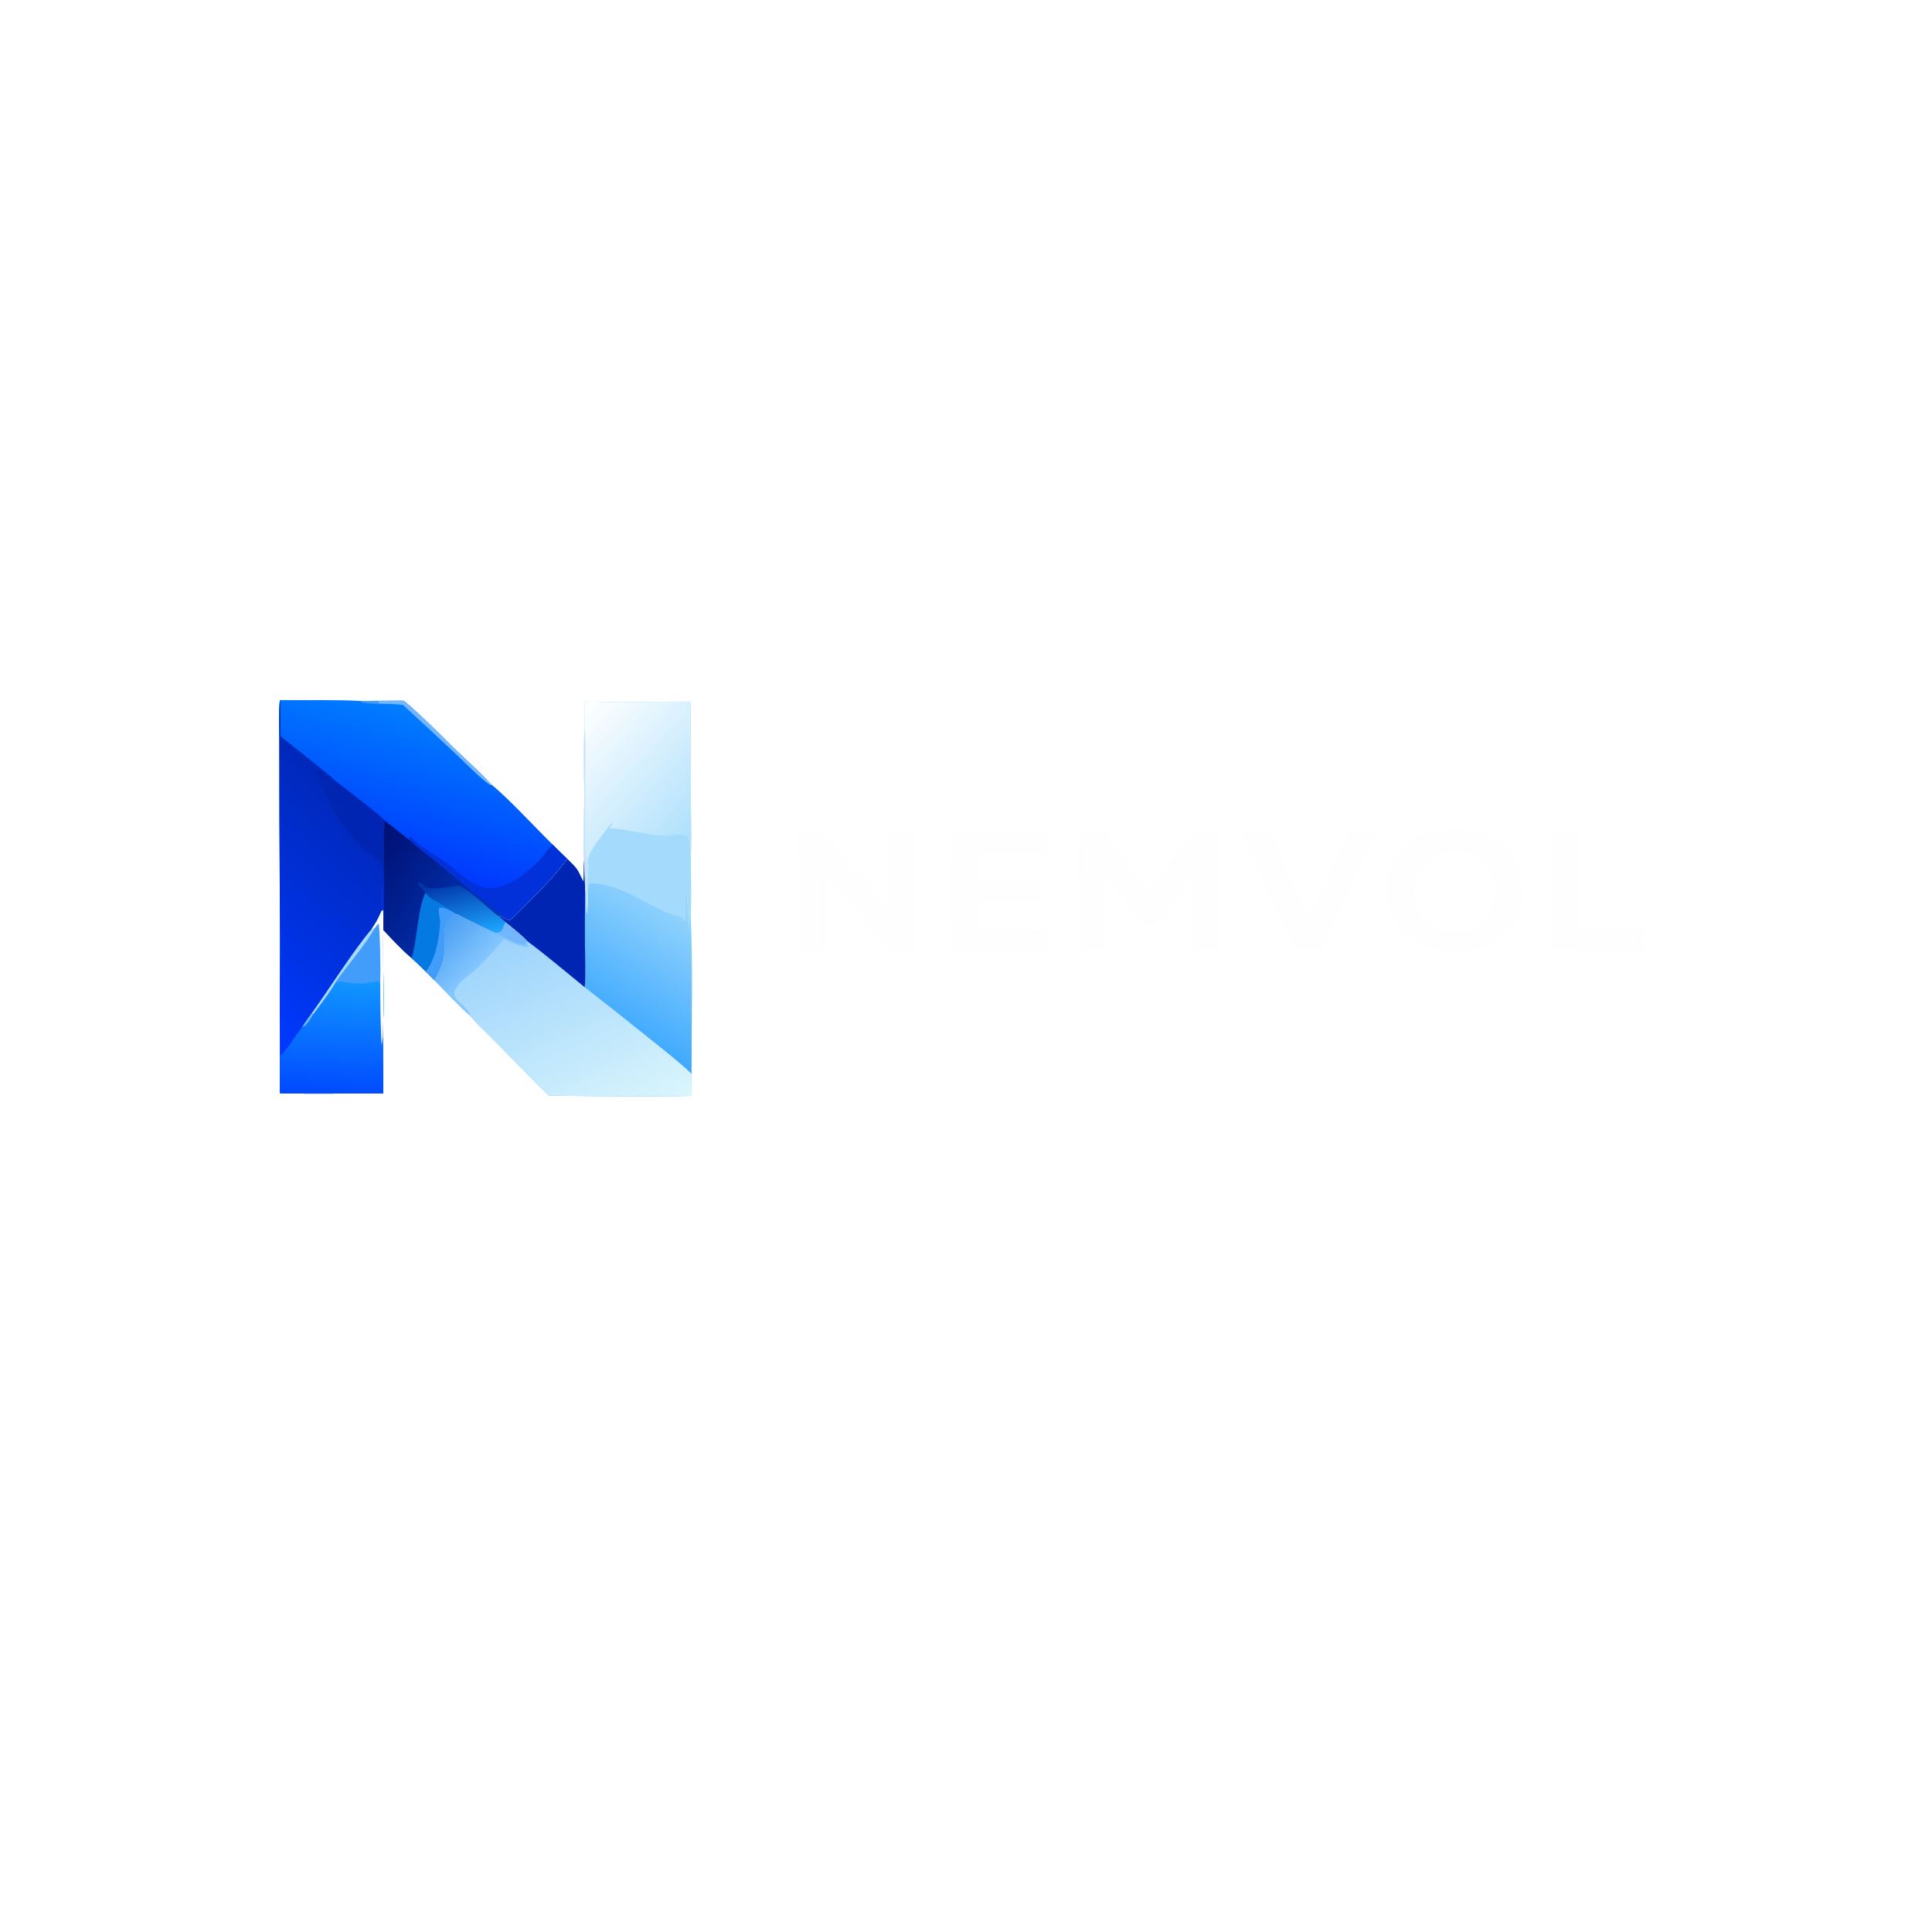
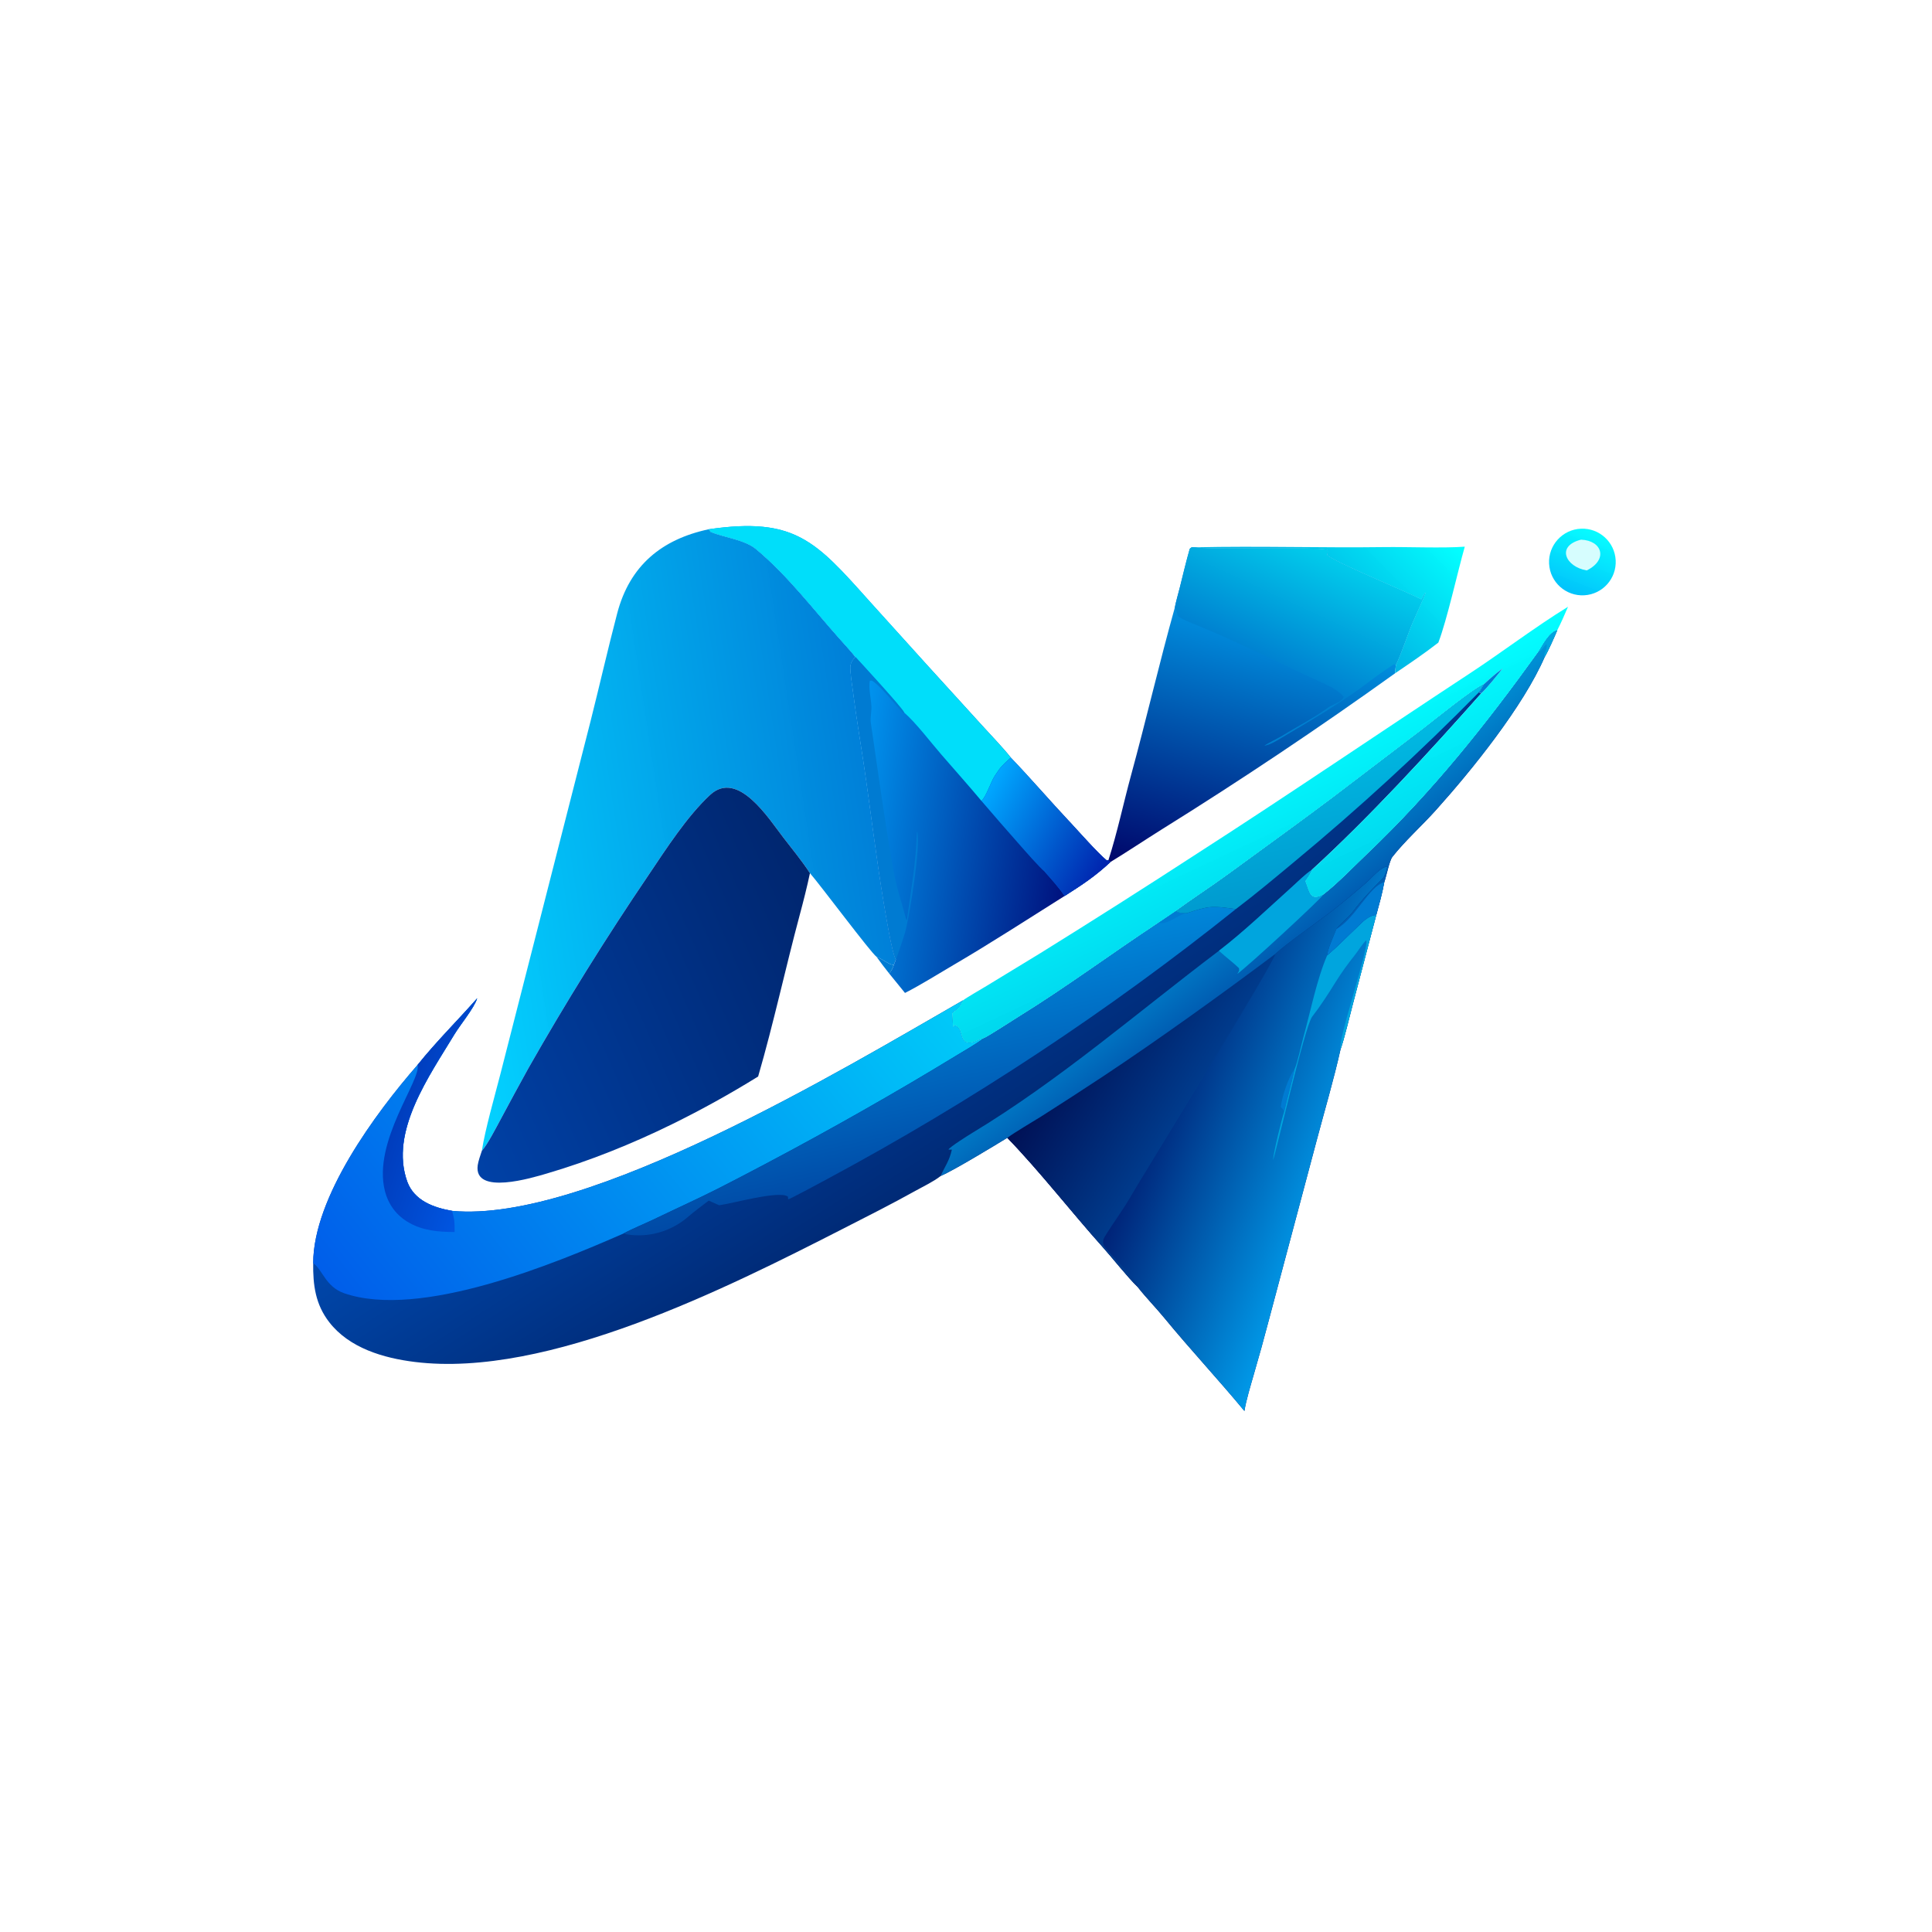
<svg xmlns="http://www.w3.org/2000/svg" width="1024" height="1024" viewBox="0 0 1024 1024">
  <defs>
-     <linearGradient id="gradient_0" gradientUnits="userSpaceOnUse" x1="207.918" y1="456.772" x2="228.282" y2="378.359">
-       <stop offset="0" stop-color="#0039FF" />
-       <stop offset="1" stop-color="#007DFF" />
+     <linearGradient id="gradient_0" gradientUnits="userSpaceOnUse" x1="524.945" y1="604.753" x2="452.089" y2="490.07">
+       <stop offset="0" stop-color="#002A76" />
+       <stop offset="1" stop-color="#0047AB" />
    </linearGradient>
  </defs>
-   <path fill="url(#gradient_0)" d="M148.33 371.076C161.134 371.18 178.985 370.791 191.531 371.549L200.116 371.448L213.847 371.363C217.253 373.546 232.724 388.534 236.317 392.236C242.756 398.871 254.492 409.091 260.294 415.762C268.414 421.976 284.77 439.769 292.936 447.655C295.466 450.142 298.132 452.862 300.711 455.264C293.785 464.483 286.373 472.103 278.146 480.115C276.527 481.691 271.706 487.044 269.962 487.859L268.824 487.12C267.506 487.279 266.798 486.564 265.701 485.809L265.232 485.482L264.439 485.779C265.06 486.301 267.696 488.442 268.126 488.939C266.354 491.028 267.349 492.374 265.099 494.124L262.877 494.622C255.967 491.518 249.157 488.193 242.459 484.653C231.997 487.764 236.953 498.702 235.29 506.889C234.291 511.808 232.752 515.249 230.22 519.496L225.693 514.929C223.225 512.443 220.815 510.201 218.24 507.826C213.653 504.197 207.189 497.161 203.154 492.889C202.851 510.86 203.724 531.761 202.888 549.284L203.119 579.5C185.102 579.507 166.43 579.775 148.468 579.483C148.131 573.052 148.327 566.058 148.385 559.57C148.277 539.944 148.292 520.316 148.43 500.69L148.094 432.24L148.034 392.099C148.03 386.806 147.699 375.798 148.33 371.076Z" />
+   <path fill="url(#gradient_0)" d="M815.26 345.603C817.507 342.02 821.144 334.776 825.406 333.982C824.276 336.77 820.36 345.543 818.771 348.098C807.378 374.387 780.091 408.237 760.879 429.587C753.677 437.59 744.521 445.833 737.98 454.181C736.427 456.163 734.804 464.455 733.698 467.577C732.647 473.439 731.008 479.233 729.446 484.985L716.881 532.773C715.333 538.593 712.461 550.809 710.526 556.103C707.17 571.356 701.879 589.317 697.822 604.629L672.452 699.91C669.982 709.354 667.378 718.763 664.638 728.132C663.046 733.727 660.422 742.243 659.573 747.857C645.911 731.334 630.841 715.237 617.165 698.59C612.492 692.903 607.452 687.852 602.843 681.953C597.782 677.085 589.507 666.592 584.484 660.986C567.601 642.148 551.399 621.162 533.896 603.055C526.957 607.305 505.623 620.254 498.567 623.317C494.674 626.355 489.604 628.706 485.286 631.113C472.57 638.198 459.603 644.73 446.641 651.346C385.129 682.743 290.366 730.558 219.878 721.864C203.333 719.823 185.195 714.567 174.526 700.816C167.18 691.348 165.843 681.122 165.999 669.493C166.101 634.454 199.031 589.999 221.309 564.438C231.241 552.039 242.515 540.928 252.913 529.11C251.38 534.185 243.857 543.244 240.871 548.199C227.734 570 206.297 599.714 215.855 626.311C219.594 636.47 230.036 640.131 239.647 641.791C311.088 648.508 447.252 566.46 510.515 530.144C508.592 534.076 508.159 534.3 504.693 536.936C504.799 539.138 505.102 542.356 505.108 544.394L506.034 543.331C510.533 545.445 508.461 548.927 511.531 552.107C515.306 553.801 517.835 550.953 521.462 550.24C523.252 549.662 536.899 540.757 539.634 539.068C564.991 523.407 589.233 505.396 613.978 489.065L623.025 482.962C632.333 476.171 642.071 469.904 651.345 463.107C669.542 449.773 687.96 436.578 705.989 423.026L754.497 386.091C760.324 381.599 780.847 364.949 786.489 362.632C785.575 364.24 784.893 365.512 783.795 366.995L785.141 367.445C757.968 398.109 725.529 433.447 695.34 461.004C694.267 463.442 693.256 464.835 691.793 467.016C694.2 473.23 694.334 477.969 701.455 474.119C708.666 468.625 717.95 458.987 724.743 452.514C759.332 419.553 787.494 384.217 815.26 345.603Z" />
  <defs>
-     <linearGradient id="gradient_1" gradientUnits="userSpaceOnUse" x1="191.276" y1="427.645" x2="108.05" y2="520.989">
-       <stop offset="0" stop-color="#0028B9" />
-       <stop offset="1" stop-color="#0039FF" />
+     <linearGradient id="gradient_1" gradientUnits="userSpaceOnUse" x1="616.493" y1="571.756" x2="710.881" y2="607.325">
+       <stop offset="0" stop-color="#027" />
+       <stop offset="1" stop-color="#0098E7" />
    </linearGradient>
  </defs>
-   <path fill="url(#gradient_1)" d="M148.385 559.57C148.277 539.944 148.292 520.316 148.43 500.69L148.094 432.24L148.034 392.099C148.03 386.806 147.699 375.798 148.33 371.076C148.966 377.241 148.364 383.834 148.663 390.098C152.527 393.606 177.103 412.427 178.036 414.153C180.986 416.392 202.996 433.294 204.067 435.049C203.044 438.623 203.806 455.926 203.43 461.671C203.461 465.146 203.89 485.219 203.193 486.896L203.154 492.889C202.851 510.86 203.724 531.761 202.888 549.284L203.119 579.5C185.102 579.507 166.43 579.775 148.468 579.483C148.131 573.052 148.327 566.058 148.385 559.57Z" />
+   <path fill="url(#gradient_1)" d="M675.876 505.645C681.44 500.376 698.777 488.375 705.486 483.206C711.921 478.197 718.208 473.003 724.341 467.63C727.131 465.189 732.035 459.298 735.422 459.271C735.018 460.869 734.029 464.422 732.987 465.453C727.421 471.049 721.953 476.678 717.221 483.034C714.71 486.408 710.421 489.376 708.302 492.498C707.035 495.809 703.703 503.066 703.415 506.392C708.75 501.876 713.596 496.816 718.675 492.032C721.671 489.21 725.243 485.034 729.446 484.985L716.881 532.773C715.333 538.593 712.461 550.809 710.526 556.103C707.17 571.356 701.879 589.317 697.822 604.629L672.452 699.91C669.982 709.354 667.378 718.763 664.638 728.132C663.046 733.727 660.422 742.243 659.573 747.857C645.911 731.334 630.841 715.237 617.165 698.59C612.492 692.903 607.452 687.852 602.843 681.953C597.782 677.085 589.507 666.592 584.484 660.986C567.601 642.148 551.399 621.162 533.896 603.055C538.172 599.887 546.996 594.804 551.898 591.714C562.855 584.745 573.754 577.684 584.592 570.532C613.769 551.21 647.779 526.755 675.876 505.645Z" />
  <defs>
-     <linearGradient id="gradient_2" gradientUnits="userSpaceOnUse" x1="174.959" y1="579.742" x2="178.255" y2="518.824">
-       <stop offset="0" stop-color="#004AFF" />
-       <stop offset="1" stop-color="#1197FF" />
+     <linearGradient id="gradient_2" gradientUnits="userSpaceOnUse" x1="569.254" y1="546.401" x2="630.507" y2="583.256">
+       <stop offset="0" stop-color="#001156" />
+       <stop offset="1" stop-color="#003B8C" />
    </linearGradient>
  </defs>
-   <path fill="url(#gradient_2)" d="M203.052 482.274L203.193 486.896L203.154 492.889C202.851 510.86 203.724 531.761 202.888 549.284L203.119 579.5C185.102 579.507 166.43 579.775 148.468 579.483C148.131 573.052 148.327 566.058 148.385 559.57C151.137 557.966 157.302 547.791 160.195 544.304C161.92 541.575 163.086 539.8 165.071 537.258L166.067 537.54C169.66 532.751 175.163 525.699 177.917 520.621C183.508 512.44 194.272 500.145 198.521 492.163L197.004 492.364C199.5 488.741 200.533 486.817 202.197 482.819L203.052 482.274Z" />
-   <path fill="#429CF9" d="M203.052 482.274L203.193 486.896L203.154 492.889C202.851 510.86 203.724 531.761 202.888 549.284L202.234 553.961C201.69 542.656 201.571 532.328 201.535 521.033C200.797 520.253 201.035 520.508 199.989 520.026C194.911 521.317 191.249 521.591 185.989 521.083C182.645 520.76 181.351 519.821 177.917 520.621C183.508 512.44 194.272 500.145 198.521 492.163L197.004 492.364C199.5 488.741 200.533 486.817 202.197 482.819L203.052 482.274Z" />
-   <path fill="#FEFEFE" d="M203.052 482.274L203.193 486.896L203.154 492.889C202.851 510.86 203.724 531.761 202.888 549.284L202.234 553.961C201.69 542.656 201.571 532.328 201.535 521.033C201.771 513.467 201.543 496.682 200.787 489.654C199.805 489.939 199.294 491.102 198.521 492.163L197.004 492.364C199.5 488.741 200.533 486.817 202.197 482.819L203.052 482.274Z" />
-   <path fill="#73B6FD" d="M160.195 544.304C161.92 541.575 163.086 539.8 165.071 537.258L166.067 537.54C164.871 539.465 162.396 543.9 160.195 544.304Z" />
-   <path fill="#0025B3" d="M203.43 461.671C202.878 460.351 202.829 460.167 202.845 459.146C202.888 456.317 195.096 452.791 191.983 449.668C184.156 441.894 177.595 431.729 173.071 421.689C172.285 419.944 167.417 409.061 167.566 408.265C170.767 406.77 173.926 413.911 178.036 414.153C180.986 416.392 202.996 433.294 204.067 435.049C203.044 438.623 203.806 455.926 203.43 461.671Z" />
-   <path fill="#A4DAFC" d="M165.071 537.258C174.385 524.323 187.112 504.013 197.004 492.364L198.521 492.163C194.272 500.145 183.508 512.44 177.917 520.621C175.163 525.699 169.66 532.751 166.067 537.54L165.071 537.258Z" />
-   <path fill="#0230D9" d="M202.629 467.209C202.946 472.225 203.087 477.249 203.052 482.274L202.197 482.819C201.629 476.741 201.874 473.283 202.629 467.209Z" />
+   <path fill="url(#gradient_2)" d="M675.876 505.645C675.514 510.235 604.657 624.63 597.935 636.444C595.665 640.433 588.183 650.989 585.49 655.582C584.194 657.791 584.435 659.576 585.864 661.316C589.337 665.546 600.907 677.157 603.169 681.167L602.843 681.953C597.782 677.085 589.507 666.592 584.484 660.986C567.601 642.148 551.399 621.162 533.896 603.055C538.172 599.887 546.996 594.804 551.898 591.714C562.855 584.745 573.754 577.684 584.592 570.532C613.769 551.21 647.779 526.755 675.876 505.645Z" />
+   <path fill="#00A5DE" d="M703.415 506.392C708.75 501.876 713.596 496.816 718.675 492.032C721.671 489.21 725.243 485.034 729.446 484.985L716.881 532.773C715.333 538.593 712.461 550.809 710.526 556.103C708.743 551.734 726.013 501.785 724.107 498.394C721.875 500.511 719.789 504.107 717.823 506.557C714.398 510.827 711.019 515.511 708.131 520.149C703.924 526.904 700.24 532.674 695.456 538.899C691.472 544.082 675.615 613.992 674.731 614.785C675.138 610.093 679.172 593.814 680.649 589.167C682.337 581.67 684.535 574.326 686.186 566.665C687.787 562.929 689.595 554.196 690.765 549.971C694.528 536.375 697.902 519.193 703.415 506.392Z" />
+   <path fill="#007BD2" d="M686.186 566.665C684.535 574.326 682.337 581.67 680.649 589.167C680.109 587.951 679.816 587.629 678.843 586.781C679.495 581.213 682.847 570.973 686.186 566.665Z" />
  <defs>
-     <linearGradient id="gradient_3" gradientUnits="userSpaceOnUse" x1="190.897" y1="456.776" x2="257.82" y2="501.674">
-       <stop offset="0" stop-color="#001073" />
-       <stop offset="1" stop-color="#013ABF" />
+     <linearGradient id="gradient_3" gradientUnits="userSpaceOnUse" x1="191.458" y1="700.624" x2="467.325" y2="480.417">
+       <stop offset="0" stop-color="#005EEA" />
+       <stop offset="1" stop-color="#00CBF9" />
    </linearGradient>
  </defs>
-   <path fill="url(#gradient_3)" d="M204.067 435.049C207.94 438.055 213.444 442.63 217.298 445.321C220.926 449.003 228.635 454.464 232.901 458.099C239.858 464.028 247.064 469.94 254.221 475.631C258.76 479.239 265.136 482.964 268.824 487.12C267.506 487.279 266.798 486.564 265.701 485.809L265.232 485.482L264.439 485.779C265.06 486.301 267.696 488.442 268.126 488.939C266.354 491.028 267.349 492.374 265.099 494.124L262.877 494.622C255.967 491.518 249.157 488.193 242.459 484.653C231.997 487.764 236.953 498.702 235.29 506.889C234.291 511.808 232.752 515.249 230.22 519.496L225.693 514.929C223.225 512.443 220.815 510.201 218.24 507.826C213.653 504.197 207.189 497.161 203.154 492.889L203.193 486.896C203.89 485.219 203.461 465.146 203.43 461.671C203.806 455.926 203.044 438.623 204.067 435.049Z" />
-   <path fill="#0579E2" d="M218.24 507.826C221.209 497.415 221.474 481.057 225.549 473.085C228.574 477.636 234.016 477.934 238.19 482.228C238.967 482.663 241.907 484.232 242.459 484.653C231.997 487.764 236.953 498.702 235.29 506.889C234.291 511.808 232.752 515.249 230.22 519.496L225.693 514.929C223.225 512.443 220.815 510.201 218.24 507.826Z" />
-   <path fill="#429CF9" d="M225.693 514.929C231.159 507.769 232.717 497.526 233.259 488.744C233.389 486.648 231.825 482.632 232.969 481.037C234.757 480.864 236.453 481.636 238.19 482.228C238.967 482.663 241.907 484.232 242.459 484.653C231.997 487.764 236.953 498.702 235.29 506.889C234.291 511.808 232.752 515.249 230.22 519.496L225.693 514.929Z" />
+   <path fill="url(#gradient_3)" d="M239.647 641.791C311.088 648.508 447.252 566.46 510.515 530.144C508.592 534.076 508.159 534.3 504.693 536.936C504.799 539.138 505.102 542.356 505.108 544.394L506.034 543.331C510.533 545.445 508.461 548.927 511.531 552.107C515.306 553.801 517.835 550.953 521.462 550.24C517.593 553.208 511.372 556.75 507.044 559.374C498.821 564.374 490.565 569.318 482.276 574.206C448.89 593.808 414.937 612.426 380.46 630.038C369.282 635.683 357.738 640.869 346.466 646.305C341.898 648.508 334.892 651.358 330.653 653.701C294.513 669.579 222.738 699.388 182.4 685.435C172.568 682.034 170.801 672.7 165.999 669.493C166.101 634.454 199.031 589.999 221.309 564.438C231.241 552.039 242.515 540.928 252.913 529.11C251.38 534.185 243.857 543.244 240.871 548.199C227.734 570 206.297 599.714 215.855 626.311C219.594 636.47 230.036 640.131 239.647 641.791Z" />
  <defs>
-     <linearGradient id="gradient_4" gradientUnits="userSpaceOnUse" x1="243.418" y1="466.736" x2="250.009" y2="497.239">
-       <stop offset="0" stop-color="#0038AC" />
-       <stop offset="1" stop-color="#1FA8FF" />
+     <linearGradient id="gradient_4" gradientUnits="userSpaceOnUse" x1="212.004" y1="586.318" x2="256.811" y2="601.125">
+       <stop offset="0" stop-color="#003DBD" />
+       <stop offset="1" stop-color="#0055E0" />
    </linearGradient>
  </defs>
-   <path fill="url(#gradient_4)" d="M225.549 473.085L225.045 472.478C223.93 471.156 221.537 469.198 221.331 467.906C225.842 468.135 223.228 470.14 228.445 470.825C231.415 471.215 243.539 469.423 243.246 469.3C248.861 471.666 259.334 482.013 264.439 485.779C265.06 486.301 267.696 488.442 268.126 488.939C266.354 491.028 267.349 492.374 265.099 494.124L262.877 494.622C255.967 491.518 249.157 488.193 242.459 484.653C241.907 484.232 238.967 482.663 238.19 482.228C234.016 477.934 228.574 477.636 225.549 473.085Z" />
-   <path fill="#0230D9" d="M217.298 445.321L216.693 443.442L216.78 444.384L217.395 443.357L220.286 446.049C223.52 449.097 230.387 452.999 234.254 455.612C241.874 460.761 250.754 471.254 260.515 470.72C270.076 470.198 280.642 461.812 286.822 454.898C288.659 452.843 291.21 449.191 292.936 447.655C295.466 450.142 298.132 452.862 300.711 455.264C293.785 464.483 286.373 472.103 278.146 480.115C276.527 481.691 271.706 487.044 269.962 487.859L268.824 487.12C265.136 482.964 258.76 479.239 254.221 475.631C247.064 469.94 239.858 464.028 232.901 458.099C228.635 454.464 220.926 449.003 217.298 445.321Z" />
-   <path fill="#73B6FD" d="M200.116 371.448L213.847 371.363C217.253 373.546 232.724 388.534 236.317 392.236C242.756 398.871 254.492 409.091 260.294 415.762L259.817 416.152C254.299 412.324 247.453 405.165 242.389 400.38C232.85 391.416 223.26 382.506 213.619 373.651C209.225 373.058 204.879 373.07 200.45 372.986L200.724 372.231L200.116 371.448Z" />
-   <path fill="#429CF9" d="M191.531 371.549L200.116 371.448L200.724 372.231L200.45 372.986C196.882 373.031 194.958 372.833 191.481 372.211L191.531 371.549Z" />
+   <path fill="url(#gradient_4)" d="M252.913 529.11C251.38 534.185 243.857 543.244 240.871 548.199C227.734 570 206.297 599.714 215.855 626.311C219.594 636.47 230.036 640.131 239.647 641.791C240.931 646.646 241.013 648.172 240.954 653.003C232.485 652.956 224.377 652.329 216.856 648.087C210.223 644.347 205.848 638.54 203.995 631.172C197.389 604.916 223.462 572.252 221.309 564.438C231.241 552.039 242.515 540.928 252.913 529.11Z" />
  <defs>
-     <linearGradient id="gradient_5" gradientUnits="userSpaceOnUse" x1="324.222" y1="540.321" x2="359.217" y2="484.748">
-       <stop offset="0" stop-color="#41AAFE" />
-       <stop offset="1" stop-color="#8FD2FD" />
+     <linearGradient id="gradient_5" gradientUnits="userSpaceOnUse" x1="503.778" y1="619.83" x2="481.616" y2="514.666">
+       <stop offset="0" stop-color="#004AA6" />
+       <stop offset="1" stop-color="#0086D9" />
    </linearGradient>
  </defs>
-   <path fill="url(#gradient_5)" d="M310.003 371.692C326.932 372.742 348.477 371.683 366.009 371.88L366.203 428.109C366.199 435.969 366.569 448.145 366.03 455.68C366.265 459.108 366.442 481.398 366.076 484.318C367.268 510.496 366.528 542.641 366.533 569.132L366.582 580.807C341.763 581.361 315.819 580.918 290.951 580.702C279.814 570.035 269.28 558.583 258.281 547.761C255.621 545.143 251.599 541.382 249.411 538.51C244.376 534.349 235.157 524.507 230.22 519.496C232.752 515.249 234.291 511.808 235.29 506.889C236.953 498.702 231.997 487.764 242.459 484.653C249.157 488.193 255.967 491.518 262.877 494.622L265.099 494.124C267.349 492.374 266.354 491.028 268.126 488.939C267.696 488.442 265.06 486.301 264.439 485.779L265.232 485.482L265.701 485.809C266.798 486.564 267.506 487.279 268.824 487.12L269.962 487.859C271.706 487.044 276.527 481.691 278.146 480.115C286.373 472.103 293.785 464.483 300.711 455.264C306.468 460.946 305.71 460.106 309.188 467.276C309.511 463.33 309.361 459.592 309.577 455.746C309.036 443.972 309.868 429.06 309.647 416.926C309.506 409.113 309.254 392.004 309.936 384.89C309.654 380.494 309.676 376.085 310.003 371.692Z" />
+   <path fill="url(#gradient_5)" d="M629.023 484.015C641.03 480.038 642.517 480.055 654.987 481.867C587.378 535.944 514.999 583.77 438.74 624.755C436.155 626.139 418.469 635.728 417.745 635.652L417.618 634.224C412.96 630.844 388.278 637.893 381.154 638.812L375.642 636.359C371.715 639.266 368.007 642.108 364.267 645.294C355.49 652.772 343.468 656.17 332.071 654.21C331.482 654.109 331.161 653.933 330.653 653.701C334.892 651.358 341.898 648.508 346.466 646.305C357.738 640.869 369.282 635.683 380.46 630.038C414.937 612.426 448.89 593.808 482.276 574.206C490.565 569.318 498.821 564.374 507.044 559.374C511.372 556.75 517.593 553.208 521.462 550.24C523.252 549.662 536.899 540.757 539.634 539.068C564.991 523.407 589.233 505.396 613.978 489.065L623.025 482.962C625.536 484.084 625.87 483.932 628.699 484.004L629.023 484.015Z" />
+   <path fill="#007BD2" d="M613.978 489.065L623.025 482.962C625.536 484.084 625.87 483.932 628.699 484.004L629.023 484.015C623.511 484.957 618.999 490.553 613.978 489.065Z" />
  <defs>
-     <linearGradient id="gradient_6" gradientUnits="userSpaceOnUse" x1="277.539" y1="492.808" x2="323.847" y2="596.822">
-       <stop offset="0" stop-color="#9CD3FC" />
-       <stop offset="1" stop-color="#D9F5FC" />
+     <linearGradient id="gradient_6" gradientUnits="userSpaceOnUse" x1="677.513" y1="503.009" x2="650.864" y2="467.623">
+       <stop offset="0" stop-color="#005EB3" />
+       <stop offset="1" stop-color="#0093D7" />
    </linearGradient>
  </defs>
-   <path fill="url(#gradient_6)" d="M300.711 455.264C306.468 460.946 305.71 460.106 309.188 467.276C309.511 463.33 309.361 459.592 309.577 455.746C309.916 461.032 310.002 466.317 310.127 471.612C310.011 481.394 309.976 491.177 310.021 500.96C310.105 507.731 310.572 516.657 309.925 523.259C320.996 531.855 331.985 540.557 342.889 549.364C350.366 555.355 359.704 562.591 366.533 569.132L366.582 580.807C341.763 581.361 315.819 580.918 290.951 580.702C279.814 570.035 269.28 558.583 258.281 547.761C255.621 545.143 251.599 541.382 249.411 538.51C244.376 534.349 235.157 524.507 230.22 519.496C232.752 515.249 234.291 511.808 235.29 506.889C236.953 498.702 231.997 487.764 242.459 484.653C249.157 488.193 255.967 491.518 262.877 494.622L265.099 494.124C267.349 492.374 266.354 491.028 268.126 488.939C267.696 488.442 265.06 486.301 264.439 485.779L265.232 485.482L265.701 485.809C266.798 486.564 267.506 487.279 268.824 487.12L269.962 487.859C271.706 487.044 276.527 481.691 278.146 480.115C286.373 472.103 293.785 464.483 300.711 455.264Z" />
-   <path fill="#0025B3" d="M300.711 455.264C306.468 460.946 305.71 460.106 309.188 467.276C309.511 463.33 309.361 459.592 309.577 455.746C309.916 461.032 310.002 466.317 310.127 471.612C310.011 481.394 309.976 491.177 310.021 500.96C310.105 507.731 310.572 516.657 309.925 523.259C299.651 514.924 289.843 506.552 279.237 498.632C277.898 496.81 270.337 490.738 268.126 488.939C267.696 488.442 265.06 486.301 264.439 485.779L265.232 485.482L265.701 485.809C266.798 486.564 267.506 487.279 268.824 487.12L269.962 487.859C271.706 487.044 276.527 481.691 278.146 480.115C286.373 472.103 293.785 464.483 300.711 455.264Z" />
+   <path fill="url(#gradient_6)" d="M815.26 345.603C817.507 342.02 821.144 334.776 825.406 333.982C824.276 336.77 820.36 345.543 818.771 348.098C807.378 374.387 780.091 408.237 760.879 429.587C753.677 437.59 744.521 445.833 737.98 454.181C736.427 456.163 734.804 464.455 733.698 467.577C732.647 473.439 731.008 479.233 729.446 484.985C725.243 485.034 721.671 489.21 718.675 492.032C713.596 496.816 708.75 501.876 703.415 506.392C703.703 503.066 707.035 495.809 708.302 492.498C710.421 489.376 714.71 486.408 717.221 483.034C721.953 476.678 727.421 471.049 732.987 465.453C734.029 464.422 735.018 460.869 735.422 459.271C732.035 459.298 727.131 465.189 724.341 467.63C718.208 473.003 711.921 478.197 705.486 483.206C698.777 488.375 681.44 500.376 675.876 505.645C647.779 526.755 613.769 551.21 584.592 570.532C573.754 577.684 562.855 584.745 551.898 591.714C546.996 594.804 538.172 599.887 533.896 603.055C526.957 607.305 505.623 620.254 498.567 623.317C500.742 618.252 503.175 615.418 504.514 609.331L502.705 609.306C503.324 607.954 513.161 601.776 514.932 600.708C561.797 572.429 602.555 536.791 646.067 503.937C659.559 493.573 671.938 481.608 684.596 470.254C687.853 467.332 691.726 463.377 695.34 461.004C694.267 463.442 693.256 464.835 691.793 467.016C694.2 473.23 694.334 477.969 701.455 474.119C708.666 468.625 717.95 458.987 724.743 452.514C759.332 419.553 787.494 384.217 815.26 345.603Z" />
+   <path fill="#00A5DE" d="M646.067 503.937C659.559 493.573 671.938 481.608 684.596 470.254C687.853 467.332 691.726 463.377 695.34 461.004C694.267 463.442 693.256 464.835 691.793 467.016C694.2 473.23 694.334 477.969 701.455 474.119C699.813 476.745 660.673 512.892 655.773 516.197C656.856 514.315 656.891 514.91 656.679 513.137C654.084 510.557 649.29 506.938 646.067 503.937Z" />
+   <path fill="#007BD2" d="M708.302 492.498C718.866 486.198 725.557 469.822 733.698 467.577C732.647 473.439 731.008 479.233 729.446 484.985C725.243 485.034 721.671 489.21 718.675 492.032C713.596 496.816 708.75 501.876 703.415 506.392C703.703 503.066 707.035 495.809 708.302 492.498Z" />
+   <path fill="#00A5DE" d="M815.26 345.603C817.507 342.02 821.144 334.776 825.406 333.982C824.276 336.77 820.36 345.543 818.771 348.098C817.677 346.296 820.3 344.842 819.715 341.353C817.707 342.851 818.092 344.093 815.26 345.603Z" />
  <defs>
-     <linearGradient id="gradient_7" gradientUnits="userSpaceOnUse" x1="232.397" y1="492.83" x2="253.215" y2="512.669">
-       <stop offset="0" stop-color="#4A9EF4" />
-       <stop offset="1" stop-color="#84C7FE" />
+     <linearGradient id="gradient_7" gradientUnits="userSpaceOnUse" x1="713.927" y1="467.293" x2="695.514" y2="384.443">
+       <stop offset="0" stop-color="#009ACF" />
+       <stop offset="1" stop-color="#00BFE6" />
    </linearGradient>
  </defs>
-   <path fill="url(#gradient_7)" d="M230.22 519.496C232.752 515.249 234.291 511.808 235.29 506.889C236.953 498.702 231.997 487.764 242.459 484.653C249.157 488.193 255.967 491.518 262.877 494.622L265.099 494.124C267.349 492.374 266.354 491.028 268.126 488.939C270.337 490.738 277.898 496.81 279.237 498.632C279.537 500.118 279.643 500.421 280.488 501.678C277.701 503.183 269.974 499.096 267.171 497.827C260.769 504.651 256.351 510.751 248.569 516.835C231.996 529.792 246.557 529.768 249.411 538.51C244.376 534.349 235.157 524.507 230.22 519.496Z" />
-   <path fill="#73B6FD" d="M262.877 494.622L265.099 494.124C267.349 492.374 266.354 491.028 268.126 488.939C270.337 490.738 277.898 496.81 279.237 498.632C278.569 499.469 278.591 499.845 278.262 500.872C275.38 501.118 265.859 496.205 262.877 494.622Z" />
+   <path fill="url(#gradient_7)" d="M623.025 482.962C632.333 476.171 642.071 469.904 651.345 463.107C669.542 449.773 687.96 436.578 705.989 423.026L754.497 386.091C760.324 381.599 780.847 364.949 786.489 362.632C785.575 364.24 784.893 365.512 783.795 366.995C752.821 398.493 720.262 428.392 686.244 456.576C676.261 464.873 665.328 474.046 654.987 481.867C642.517 480.055 641.03 480.038 629.023 484.015L628.699 484.004C625.87 483.932 625.536 484.084 623.025 482.962Z" />
  <defs>
-     <linearGradient id="gradient_8" gradientUnits="userSpaceOnUse" x1="368.556" y1="441.642" x2="303.207" y2="381.414">
-       <stop offset="0" stop-color="#AEE0FC" />
-       <stop offset="1" stop-color="white" />
+     <linearGradient id="gradient_8" gradientUnits="userSpaceOnUse" x1="463.489" y1="420.824" x2="234.306" y2="455.647">
+       <stop offset="0" stop-color="#007FD8" />
+       <stop offset="1" stop-color="#00D1FF" stop-opacity="0.988" />
    </linearGradient>
  </defs>
-   <path fill="url(#gradient_8)" d="M310.003 371.692C326.932 372.742 348.477 371.683 366.009 371.88L366.203 428.109C366.199 435.969 366.569 448.145 366.03 455.68C364.923 452.388 366.311 446.265 363.534 442.972C362.467 442.228 356.91 442.752 355.516 442.88C345.156 443.83 332.394 439.058 322.703 439.118C323.644 438.154 324.043 437.289 324.7 436.126L324.293 436.275C320.881 440.682 312.755 450.332 311.82 455.307C312.454 459.974 311.075 467.46 311.596 473.578C311.614 477.753 311.682 480.113 311.012 484.195C310.217 482.85 311.182 474.289 310.127 471.612C310.002 466.317 309.916 461.032 309.577 455.746C309.036 443.972 309.868 429.06 309.647 416.926C309.506 409.113 309.254 392.004 309.936 384.89C309.654 380.494 309.676 376.085 310.003 371.692Z" />
-   <path fill="#C5E1FB" d="M309.936 384.89C310.497 390.566 310.247 398.911 310.228 404.814L310.13 436.804C310.12 441.183 309.807 451.166 310.834 454.891L311.82 455.307C312.454 459.974 311.075 467.46 311.596 473.578C311.614 477.753 311.682 480.113 311.012 484.195C310.217 482.85 311.182 474.289 310.127 471.612C310.002 466.317 309.916 461.032 309.577 455.746C309.036 443.972 309.868 429.06 309.647 416.926C309.506 409.113 309.254 392.004 309.936 384.89Z" />
-   <path fill="#A4DAFC" d="M311.82 455.307C312.755 450.332 320.881 440.682 324.293 436.275L324.7 436.126C324.043 437.289 323.644 438.154 322.703 439.118C332.394 439.058 345.156 443.83 355.516 442.88C356.91 442.752 362.467 442.228 363.534 442.972C366.311 446.265 364.923 452.388 366.03 455.68C366.265 459.108 366.442 481.398 366.076 484.318C365.455 487.113 365.305 490.38 364.916 493.335C364.612 487.189 364.097 480.977 363.777 474.779L363.494 475.004C363.545 479.355 363.655 483.778 363.482 488.12L362.833 488.043C362.632 487.801 361.332 486.261 361.235 486.235C343.998 481.721 330.863 468.015 312.339 468.256L311.596 473.578C311.075 467.46 312.454 459.974 311.82 455.307Z" />
-   <path fill="#FEFEFE" d="M766.741 439.714C773.954 438.773 781.806 439.882 788.521 442.992C814.45 455 813.393 492.98 786.172 502.392C783.292 503.388 780.221 503.797 777.328 504.798L776.931 504.939C719.579 506.821 725.214 441.797 766.741 439.714ZM772.466 493.779C780.244 493.226 787.121 488.524 790.457 481.476C793.794 474.428 793.072 466.129 788.569 459.762C784.066 453.396 776.481 449.951 768.724 450.75C756.991 451.957 748.397 462.355 749.418 474.106C750.44 485.857 760.7 494.614 772.466 493.779Z" />
-   <path fill="#FEFEFE" d="M632.871 440.526C637.583 440.465 642.295 440.445 647.008 440.468C647.547 461.001 646.887 482.958 647.156 503.74L632.774 504.018L632.655 481.625L632.564 463.213C627.188 471.715 619.511 481.029 613.421 490.489L606.36 490.356C600.36 484.395 591.703 470.521 585.51 462.932C585.786 476.286 585.529 490.577 585.513 503.982L571.789 504.008C572.841 484.374 570.501 459.712 571.99 440.507C575.812 440.959 581.219 440.834 585.179 440.857C587.332 442.96 592.251 449.864 594.306 452.612C599.165 459.206 604.172 465.69 609.324 472.057C618.258 461.656 624.569 450.935 632.871 440.526Z" />
-   <path fill="#FEFEFE" d="M424.287 440.172C427.289 440.384 435.227 439.78 436.955 441.962C447.675 455.491 459.576 468.371 470.529 481.618C470.681 468.059 470.57 454.334 470.558 440.76C475.362 440.842 480.166 440.791 484.967 440.607C485.385 461.558 484.919 482.769 485.223 503.789C483.187 504.235 474.467 504.024 471.888 504.011C464.066 496.241 455.478 484.238 448.039 475.715C444.598 471.773 442.09 467.997 438.134 464.227L438.019 504.062L423.454 504.097L423.403 460.262C423.39 454.416 422.976 446.151 423.26 440.646L424.287 440.172Z" />
-   <path fill="#FEFEFE" d="M504.189 440.584C521.156 440.907 538.127 440.896 555.094 440.552C555.241 444.383 555.353 448.216 555.427 452.049C543.453 452.239 531.01 452.073 518.998 452.078C518.856 456.856 518.919 461.389 518.989 466.159C528.693 465.787 540.976 466.111 551.041 465.969L551.061 477.672C543.384 477.896 534.898 477.67 527.125 477.663C524.169 477.757 521.81 477.75 518.854 477.641L519.047 492.187C530.961 491.985 543.435 492.181 555.391 492.2C555.083 495.917 555.158 500.172 555.139 503.948C538.655 504.325 520.922 504.013 504.336 504.034C503.456 484.887 503.995 459.945 504.189 440.584Z" />
-   <path fill="#FEFEFE" d="M714.797 440.436C719.736 440.554 724.984 440.509 729.945 440.542C728.06 444.896 726.252 448.571 724.126 452.788C722.246 455.632 717.623 466.069 715.991 469.638C710.854 480.881 705.787 492.157 700.79 503.464L686.552 503.524C683.987 498.8 658.088 442.55 658.042 440.652C662.458 440.84 668.184 440.622 672.694 440.579C675.921 445.902 679.34 455.001 682.014 460.972C685.876 469.597 689.906 478.349 693.449 487.081C698.105 475.962 704.015 465.215 708.689 454.081C710.635 449.446 712.568 444.944 714.797 440.436Z" />
-   <path fill="#FEFEFE" d="M822.396 440.401L836.684 440.459C836.212 457.274 836.621 475.392 836.638 492.314C845.751 491.662 861.036 492.057 870.777 492C870.879 495.93 870.904 499.862 870.852 503.793C868.24 504.236 857.687 504.035 854.317 504.026L822.479 503.998C821.902 483.86 822.429 460.832 822.396 440.401Z" />
+   <path fill="url(#gradient_8)" d="M255.382 609.993C257.166 598.427 262.189 581.11 265.21 569.31L284.017 495.766L313.071 381.996C317.845 363.06 322.176 343.988 327.121 325.108C333.761 299.759 350.675 285.872 375.585 280.527C375.973 281.008 376.36 281.489 376.747 281.969C383.833 284.863 394.726 286.046 400.74 291.06C417.338 304.9 430.653 322.471 444.979 338.547C447.763 341.673 450.84 345.005 453.436 348.23C451.794 349.817 450.693 351.579 450.744 353.944C450.839 358.332 451.7 362.937 452.247 367.302C453.794 379.656 455.906 391.876 457.741 404.181C461.435 428.956 464.328 453.947 468.463 478.643C469.286 483.561 472.861 505.468 474.845 508.552L473.8 511.31C472.073 511.928 467.692 508.29 464.553 507.083C461.765 505.244 434.436 468.609 429.295 462.799C425.298 456.606 419.735 449.802 415.113 443.822C407.488 433.957 391.044 407.677 376.341 421.34C364.195 432.627 353.125 449.829 343.814 463.68C321.203 497.013 299.922 531.228 280.021 566.247C275.142 575.076 270.328 583.941 265.579 592.841C263.191 597.268 258.384 606.642 255.382 609.993Z" />
+   <defs>
+     <linearGradient id="gradient_9" gradientUnits="userSpaceOnUse" x1="434.89" y1="478.393" x2="230.393" y2="567.044">
+       <stop offset="0" stop-color="#00266F" />
+       <stop offset="1" stop-color="#0041A6" />
+     </linearGradient>
+   </defs>
+   <path fill="url(#gradient_9)" d="M255.382 609.993C258.384 606.642 263.191 597.268 265.579 592.841C270.328 583.941 275.142 575.076 280.021 566.247C299.922 531.228 321.203 497.013 343.814 463.68C353.125 449.829 364.195 432.627 376.341 421.34C391.044 407.677 407.488 433.957 415.113 443.822C419.735 449.802 425.298 456.606 429.295 462.799C427.724 470.178 425.816 477.696 423.859 484.989C416.244 513.37 410.034 542.359 401.829 570.566C387.013 579.761 371.751 588.218 356.099 595.906C335.011 606.264 312.31 615.397 289.757 622.008C282.465 624.146 250.957 633.847 253.2 617.6C253.492 615.484 254.656 612.126 255.382 609.993Z" />
+   <defs>
+     <linearGradient id="gradient_10" gradientUnits="userSpaceOnUse" x1="564.536" y1="456.075" x2="449.109" y2="439.278">
+       <stop offset="0" stop-color="#001480" />
+       <stop offset="1" stop-color="#0094EF" />
+     </linearGradient>
+   </defs>
+   <path fill="url(#gradient_10)" d="M375.585 280.527C421.195 273.879 432.312 286.768 460.49 318.257L490.847 351.879L520.791 384.798C524.858 389.29 532.207 396.94 535.748 401.55C546.254 412.5 556.567 424.507 567.031 435.663C571.676 440.687 581.589 451.872 586.586 456.056L587.49 455.905L588.616 456.855C580.17 464.681 573.828 468.77 564.26 474.895C544.726 487.144 525.379 499.758 505.476 511.392C497.395 516.116 487.937 522.095 479.66 526.281C476.834 522.839 474.026 519.383 471.236 515.911C472.843 514.007 472.875 513.694 473.8 511.31L474.845 508.552C472.861 505.468 469.286 483.561 468.463 478.643C464.328 453.947 461.435 428.956 457.741 404.181C455.906 391.876 453.794 379.656 452.247 367.302C451.7 362.937 450.839 358.332 450.744 353.944C450.693 351.579 451.794 349.817 453.436 348.23C450.84 345.005 447.763 341.673 444.979 338.547C430.653 322.471 417.338 304.9 400.74 291.06C394.726 286.046 383.833 284.863 376.747 281.969C376.36 281.489 375.973 281.008 375.585 280.527Z" />
+   <path fill="#00DEFA" d="M375.585 280.527C421.195 273.879 432.312 286.768 460.49 318.257L490.847 351.879L520.791 384.798C524.858 389.29 532.207 396.94 535.748 401.55C531.422 405.459 530.491 406.191 527.338 411.067C524.977 414.72 522.753 422.185 520.184 424.487C513.291 416.254 506.051 408.143 499.004 400.018C493.499 393.671 485.433 383.063 479.257 377.686C477.859 374.76 456.769 351.858 453.436 348.23C450.84 345.005 447.763 341.673 444.979 338.547C430.653 322.471 417.338 304.9 400.74 291.06C394.726 286.046 383.833 284.863 376.747 281.969C376.36 281.489 375.973 281.008 375.585 280.527Z" />
+   <defs>
+     <linearGradient id="gradient_11" gradientUnits="userSpaceOnUse" x1="523.064" y1="420.122" x2="562.411" y2="441.253">
+       <stop offset="0" stop-color="#00A7FF" />
+       <stop offset="1" stop-color="#0058CD" />
+     </linearGradient>
+   </defs>
+   <path fill="url(#gradient_11)" d="M535.748 401.55C546.254 412.5 556.567 424.507 567.031 435.663C571.676 440.687 581.589 451.872 586.586 456.056L587.49 455.905L588.616 456.855C580.17 464.681 573.828 468.77 564.26 474.895C561.374 470.534 557.3 466.064 553.786 462.116C550.94 459.774 542.914 450.583 540.376 447.696C533.585 440.012 526.855 432.275 520.184 424.487C522.753 422.185 524.977 414.72 527.338 411.067C530.491 406.191 531.422 405.459 535.748 401.55Z" />
+   <defs>
+     <linearGradient id="gradient_12" gradientUnits="userSpaceOnUse" x1="582.46" y1="464.004" x2="556.983" y2="450.136">
+       <stop offset="0" stop-color="#0025AF" />
+       <stop offset="1" stop-color="#0059CD" />
+     </linearGradient>
+   </defs>
+   <path fill="url(#gradient_12)" d="M567.031 435.663C571.676 440.687 581.589 451.872 586.586 456.056L587.49 455.905L588.616 456.855C580.17 464.681 573.828 468.77 564.26 474.895C561.374 470.534 557.3 466.064 553.786 462.116L554.391 462.039C554.085 460.795 553.036 459.544 553.774 458.139C557.525 451.001 560.344 442.945 565.121 436.454C565.121 436.453 566.863 435.733 567.031 435.663Z" />
+   <path fill="#007BD2" d="M453.436 348.23C456.769 351.858 477.859 374.76 479.257 377.686L478.566 378.066C475.322 374.277 465.785 362.534 462.028 360.715L461.015 360.837C460.307 364.533 461.669 370.468 461.873 374.367C462.01 376.987 461.183 380.57 461.532 382.931C465.398 409.061 468.9 435.302 473.526 461.309C475.093 470.12 478.022 478.791 480.323 487.413L480.698 487.526C482.958 470.719 485.378 458.42 485.944 440.943L486.223 441.059C487.855 449.563 482.501 482.117 480.23 492.146C479.373 495.929 476.337 504.456 474.845 508.552C472.861 505.468 469.286 483.561 468.463 478.643C464.328 453.947 461.435 428.956 457.741 404.181C455.906 391.876 453.794 379.656 452.247 367.302C451.7 362.937 450.839 358.332 450.744 353.944C450.693 351.579 451.794 349.817 453.436 348.23Z" />
+   <defs>
+     <linearGradient id="gradient_13" gradientUnits="userSpaceOnUse" x1="646.672" y1="469.461" x2="680.654" y2="337.327">
+       <stop offset="0" stop-color="#00086C" />
+       <stop offset="1" stop-color="#008EDE" />
+     </linearGradient>
+   </defs>
+   <path fill="url(#gradient_13)" d="M622.679 322.023C622.892 320.314 624.825 313.397 625.321 311.407C627.006 304.646 628.673 297.579 630.583 290.891C631.905 289.718 631.428 290.082 633.725 290.085C638.834 290.93 646.307 290.639 651.603 290.651L682.287 290.714C688.501 290.731 697.579 290.595 703.605 291.385C703.838 292.904 703.729 292.483 703.345 294.115C705.627 297.294 746.203 313.993 753.378 317.759C754.037 316.444 754.544 314.919 755.601 314.156C754.019 318.345 750.806 325.021 748.848 329.596C746.08 336.063 742.735 346.534 739.848 352.394L739.398 356.875C699.052 385.821 657.771 413.441 615.62 439.689C606.558 445.37 597.755 451.278 588.616 456.855L587.49 455.905C592.221 441.231 595.435 425.706 599.497 410.832C607.52 381.46 614.489 351.293 622.679 322.023Z" />
+   <defs>
+     <linearGradient id="gradient_14" gradientUnits="userSpaceOnUse" x1="671.558" y1="350.491" x2="699.945" y2="289.349">
+       <stop offset="0" stop-color="#0080D0" />
+       <stop offset="1" stop-color="#01CFED" />
+     </linearGradient>
+   </defs>
+   <path fill="url(#gradient_14)" d="M622.679 322.023C622.892 320.314 624.825 313.397 625.321 311.407C627.006 304.646 628.673 297.579 630.583 290.891C631.905 289.718 631.428 290.082 633.725 290.085C638.834 290.93 646.307 290.639 651.603 290.651L682.287 290.714C688.501 290.731 697.579 290.595 703.605 291.385C703.838 292.904 703.729 292.483 703.345 294.115C705.627 297.294 746.203 313.993 753.378 317.759C754.037 316.444 754.544 314.919 755.601 314.156C754.019 318.345 750.806 325.021 748.848 329.596C746.08 336.063 742.735 346.534 739.848 352.394C739.499 352.294 739.149 352.193 738.799 352.093C734.478 354.919 730.195 357.844 726.095 360.997C711.157 372.483 694.764 381.78 678.626 391.434C676.024 392.992 673.119 394.727 670.136 395.259C670.951 394.432 678.205 390.847 679.837 389.834C687.865 384.854 696.479 380.561 704.071 374.92C706.13 373.391 711.493 372.008 712.183 369.331C709.81 366.538 706.349 364.375 703.031 362.887C680.101 352.6 657.792 340.964 634.514 331.434C632.269 330.515 625.659 328.059 624.255 326.431C623.8 324.569 623.601 323.685 622.679 322.023Z" />
+   <defs>
+     <linearGradient id="gradient_15" gradientUnits="userSpaceOnUse" x1="688.276" y1="479.094" x2="653.744" y2="405.498">
+       <stop offset="0" stop-color="#00D4ED" />
+       <stop offset="1" stop-color="#00FEFF" stop-opacity="0.988" />
+     </linearGradient>
+   </defs>
+   <path fill="url(#gradient_15)" d="M510.515 530.144C511.815 529.039 520.823 523.814 523.129 522.422L551.62 505.065C579.423 487.806 607.043 470.255 634.476 452.414C682.836 421.338 730.701 388.654 778.767 357.089C796.042 345.745 813.688 332.281 831.08 321.598C829.232 325.874 827.548 329.83 825.406 333.982C821.144 334.776 817.507 342.02 815.26 345.603C787.494 384.217 759.332 419.553 724.743 452.514C717.95 458.987 708.666 468.625 701.455 474.119C694.334 477.969 694.2 473.23 691.793 467.016C693.256 464.835 694.267 463.442 695.34 461.004C725.529 433.447 757.968 398.109 785.141 367.445C788.112 364.775 793.888 357.515 796.422 354.296C792.804 356.88 789.762 359.641 786.489 362.632C780.847 364.949 760.324 381.599 754.497 386.091L705.989 423.026C687.96 436.578 669.542 449.773 651.345 463.107C642.071 469.904 632.333 476.171 623.025 482.962L613.978 489.065C589.233 505.396 564.991 523.407 539.634 539.068C536.899 540.757 523.252 549.662 521.462 550.24C517.835 550.953 515.306 553.801 511.531 552.107C508.461 548.927 510.533 545.445 506.034 543.331L505.108 544.394C505.102 542.356 504.799 539.138 504.693 536.936C508.159 534.3 508.592 534.076 510.515 530.144Z" />
+   <defs>
+     <linearGradient id="gradient_16" gradientUnits="userSpaceOnUse" x1="716.573" y1="331.422" x2="765.31" y2="281.947">
+       <stop offset="0" stop-color="#00B6E5" />
+       <stop offset="1" stop-color="aqua" stop-opacity="0.988" />
+     </linearGradient>
+   </defs>
+   <path fill="url(#gradient_16)" d="M633.725 290.085C666.784 289.329 700.731 290.428 733.861 289.971C745.72 289.807 764.959 290.621 776.365 289.743C772.475 303.413 766.993 328.474 762.351 340.6C755.103 346.234 747.016 351.728 739.398 356.875L739.848 352.394C742.735 346.534 746.08 336.063 748.848 329.596C750.806 325.021 754.019 318.345 755.601 314.156C754.544 314.919 754.037 316.444 753.378 317.759C746.203 313.993 705.627 297.294 703.345 294.115C703.729 292.483 703.838 292.904 703.605 291.385C697.579 290.595 688.501 290.731 682.287 290.714L651.603 290.651C646.307 290.639 638.834 290.93 633.725 290.085Z" />
+   <defs>
+     <linearGradient id="gradient_17" gradientUnits="userSpaceOnUse" x1="832.226" y1="313.191" x2="844.636" y2="282.155">
+       <stop offset="0" stop-color="#01C4FB" />
+       <stop offset="1" stop-color="#04FBFF" stop-opacity="0.988" />
+     </linearGradient>
+   </defs>
+   <path fill="url(#gradient_17)" d="M837.993 280.216C847.676 279.829 855.864 287.314 856.347 296.992C856.83 306.671 849.427 314.933 839.753 315.512C829.943 316.098 821.539 308.568 821.05 298.752C820.56 288.937 828.173 280.608 837.993 280.216Z" />
+   <path fill="#D6FDFE" d="M837.995 286.029C849.365 286.517 852.385 296.723 841.01 302.332C829.894 300.515 824.48 289.408 837.995 286.029Z" />
+   <path fill="#007BD2" d="M464.553 507.083C467.692 508.29 472.073 511.928 473.8 511.31C472.875 513.694 472.843 514.007 471.236 515.911C468.847 512.956 466.787 510.161 464.553 507.083Z" />
+   <path fill="#007BD2" d="M796.422 354.296C793.888 357.515 788.112 364.775 785.141 367.445L783.795 366.995C784.893 365.512 785.575 364.24 786.489 362.632C789.762 359.641 792.804 356.88 796.422 354.296Z" />
</svg>
